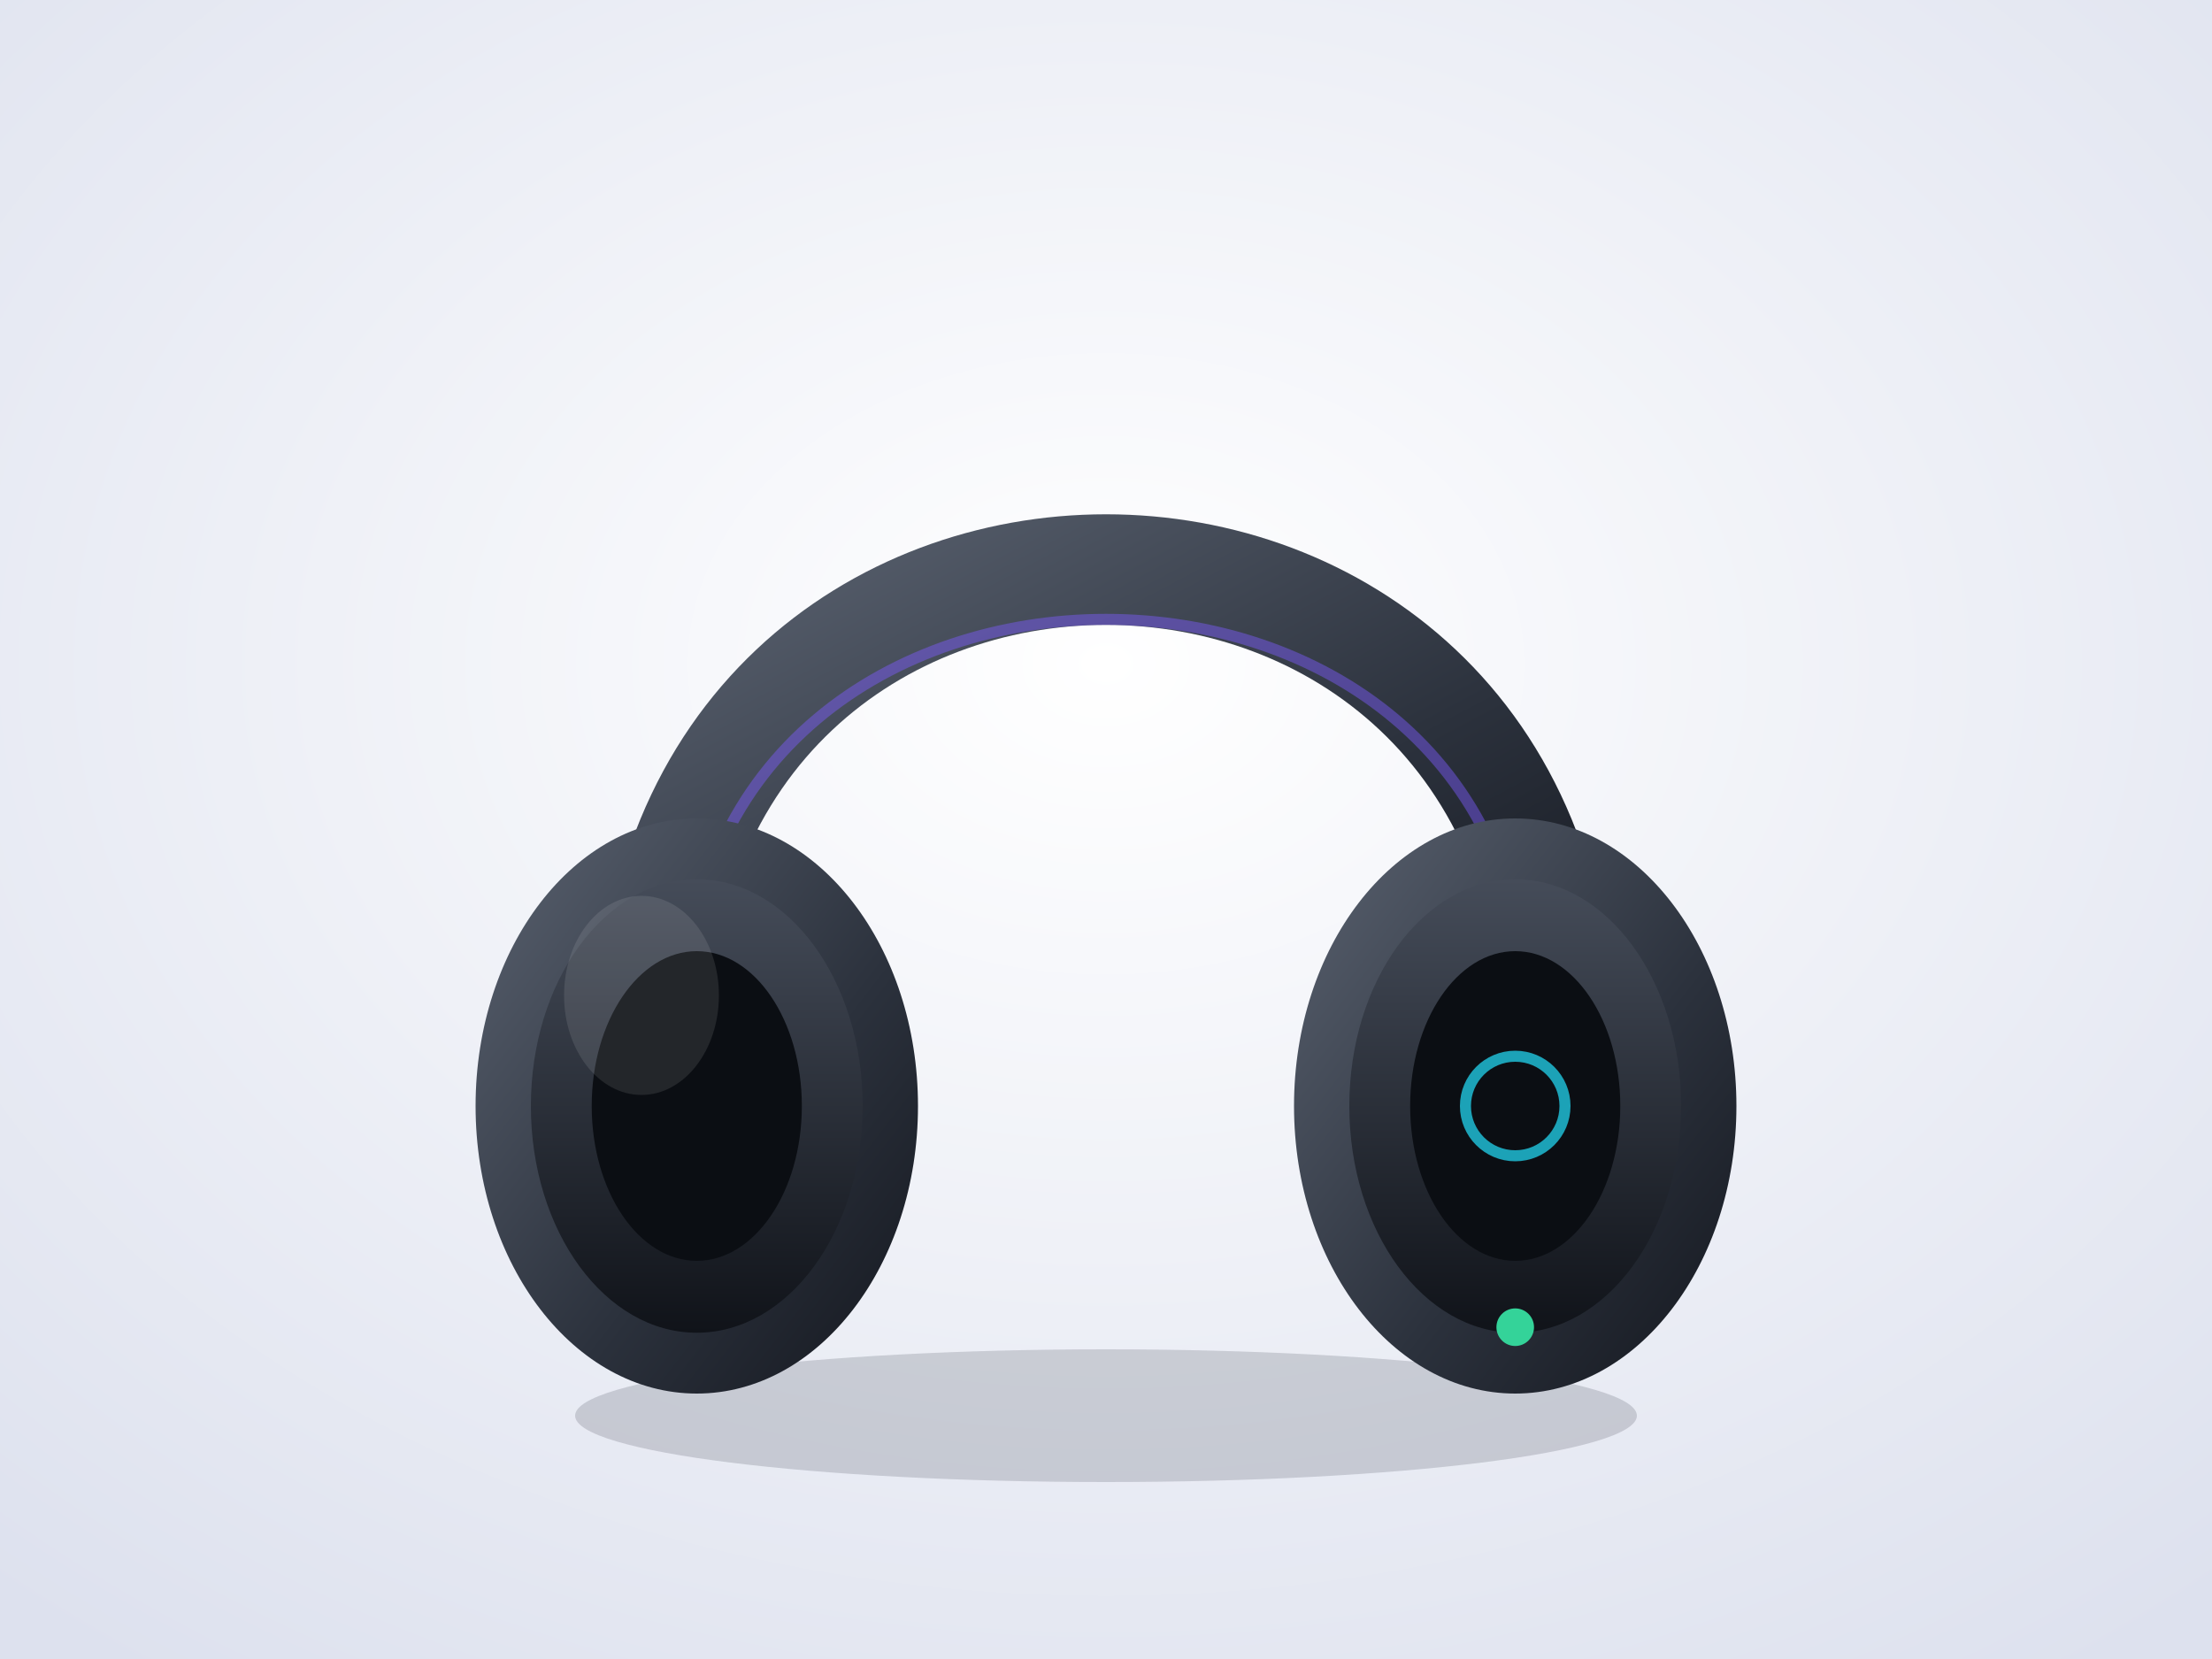
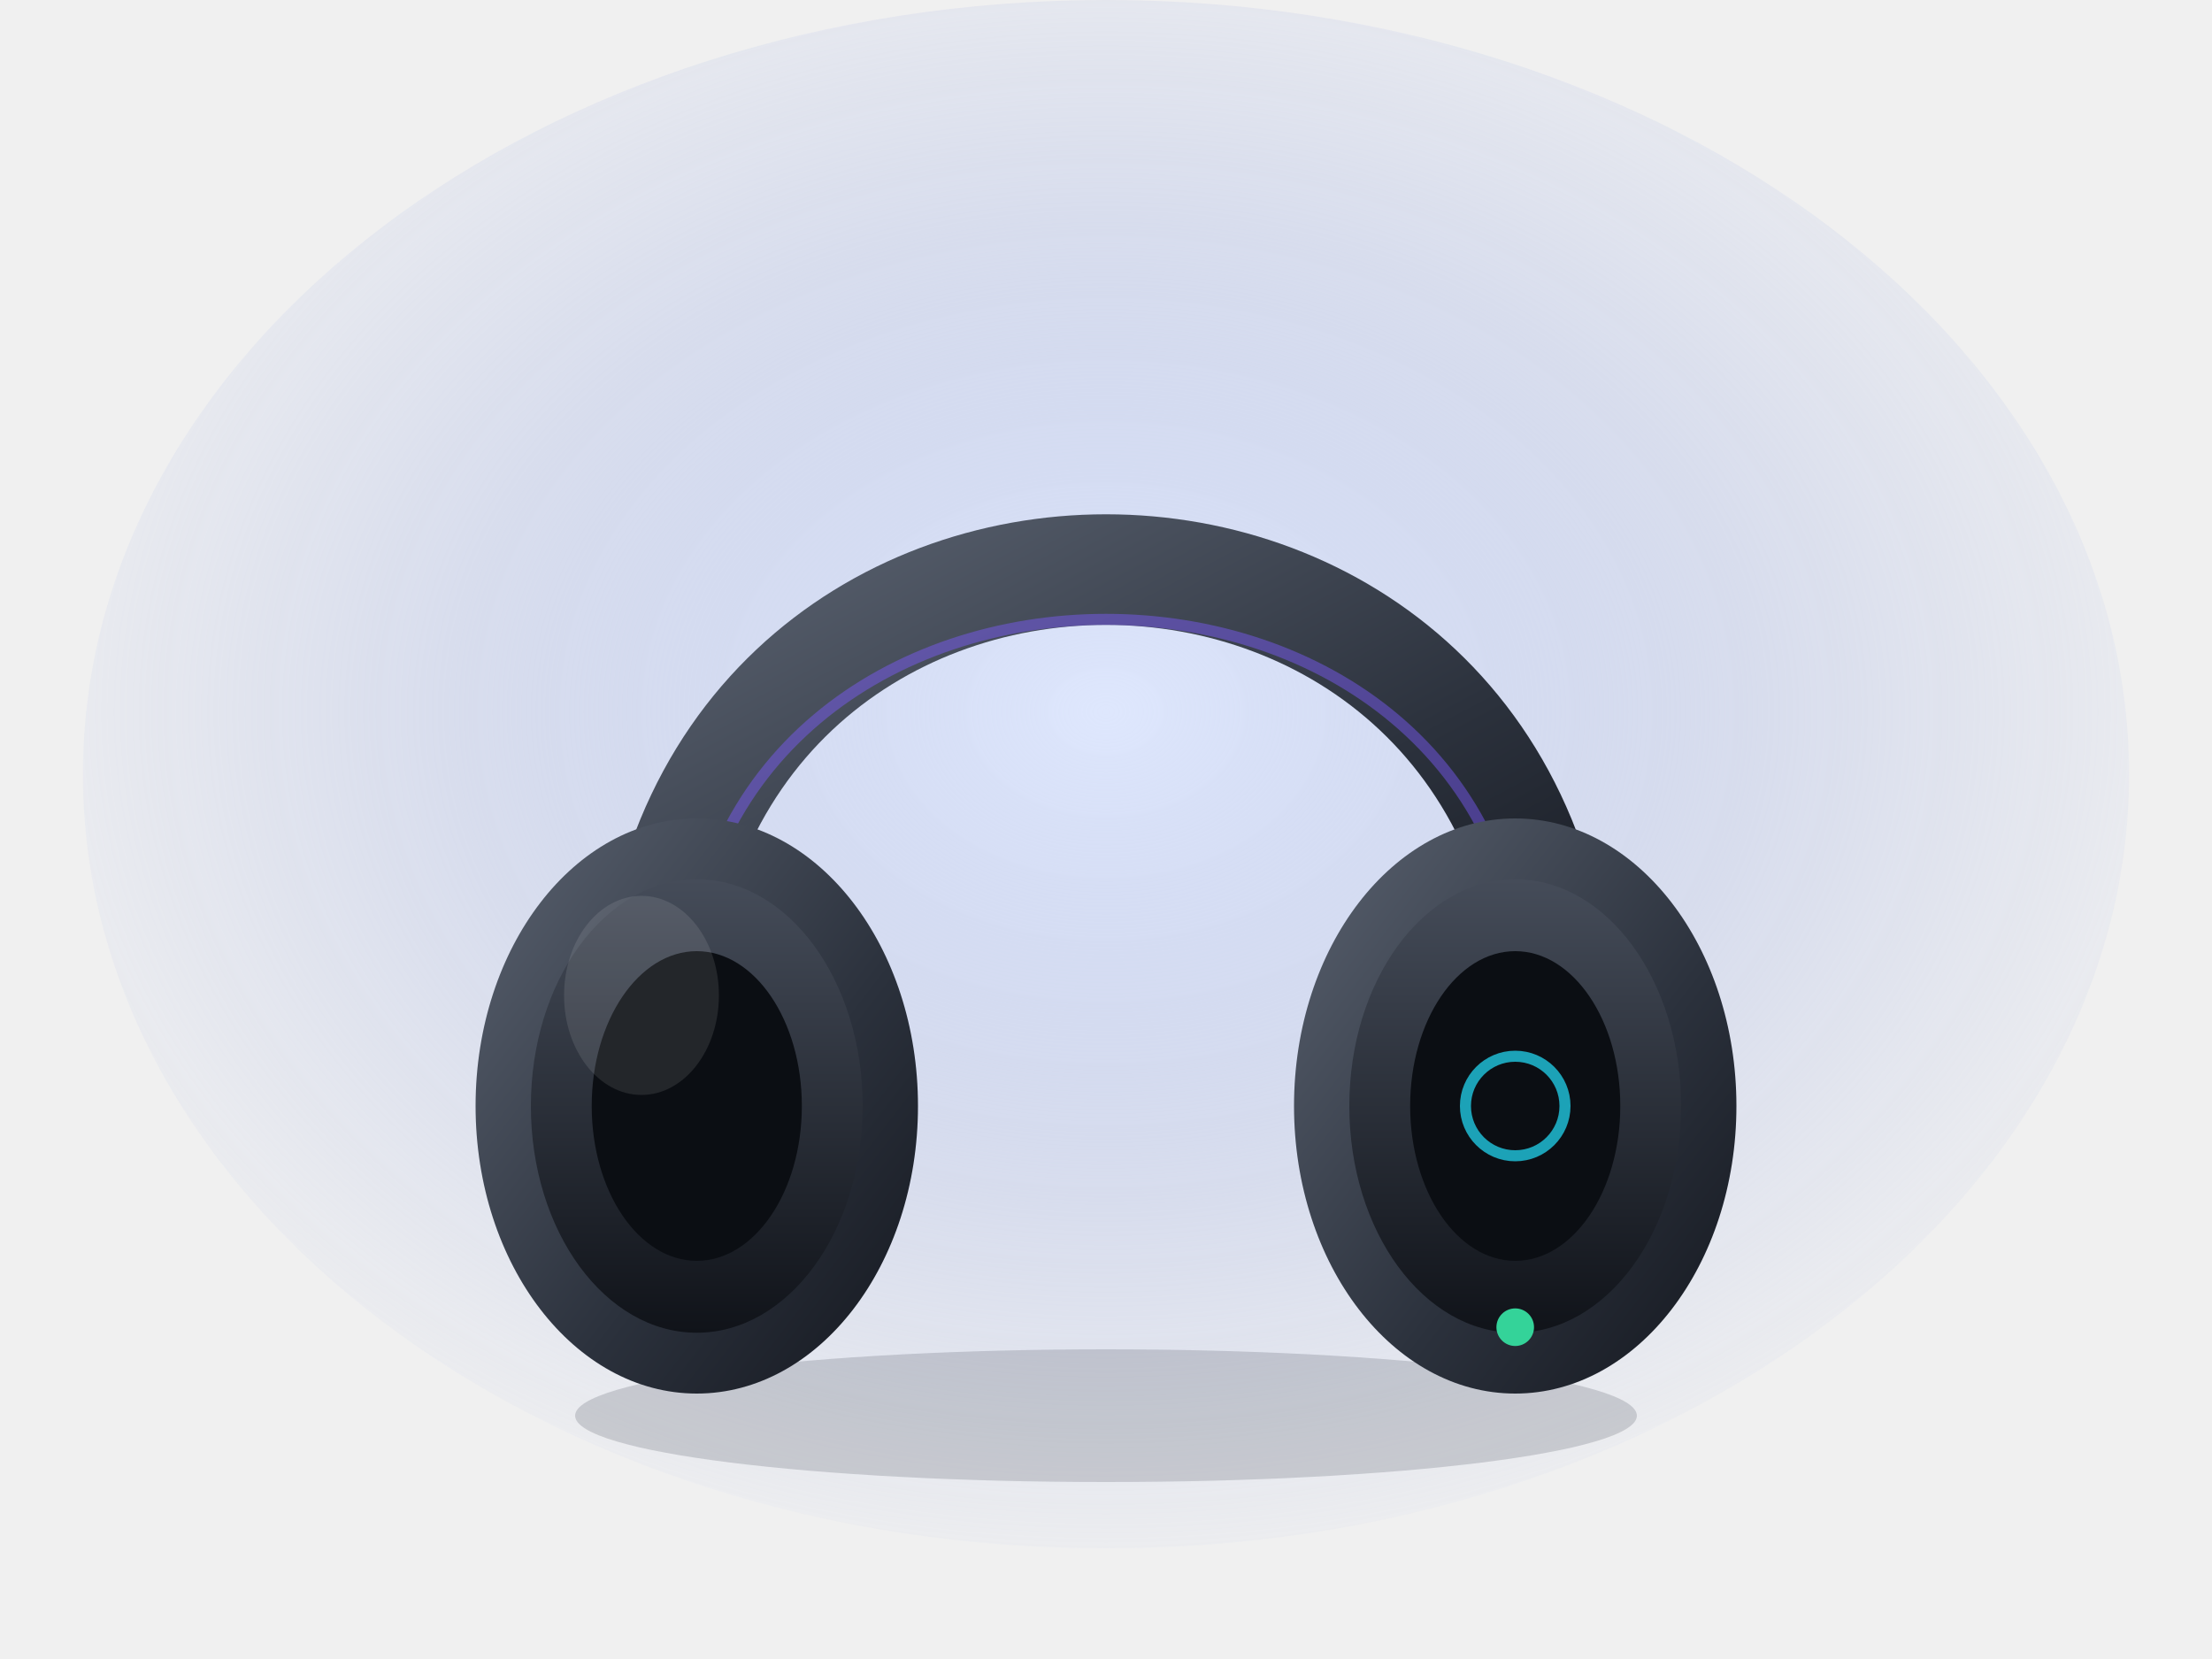
<svg xmlns="http://www.w3.org/2000/svg" viewBox="0 0 400 300" role="img" aria-label="Fone Bluetooth over-ear com cancelamento de ruído">
  <defs>
-     <radialGradient id="bg" cx="50%" cy="40%" r="75%">
-       <stop offset="0%" stop-color="#fff" />
-       <stop offset="100%" stop-color="#dde1ee" />
+     <radialGradient id="halo" cx="50%" cy="46%" r="58%">
+       <stop offset="0%" stop-color="#dce6ff" stop-opacity=".88" />
+       <stop offset="55%" stop-color="#aab9e8" stop-opacity=".34" />
+       <stop offset="100%" stop-color="#aab9e8" stop-opacity="0" />
    </radialGradient>
+   </defs>
+   <ellipse cx="200" cy="140" rx="185" ry="140" fill="url(#halo)" />
+   <defs>
    <linearGradient id="corpo" x1="0" y1="0" x2="1" y2="1">
      <stop offset="0%" stop-color="#5a6270" />
      <stop offset="60%" stop-color="#2b313c" />
      <stop offset="100%" stop-color="#14171e" />
    </linearGradient>
    <linearGradient id="almofada" x1="0" y1="0" x2="0" y2="1">
      <stop offset="0%" stop-color="#454c59" />
      <stop offset="100%" stop-color="#101319" />
    </linearGradient>
  </defs>
-   <rect width="400" height="300" fill="url(#bg)" />
  <ellipse cx="200" cy="256" rx="96" ry="12" fill="#0b1020" opacity=".16" />
  <path d="M118 190 C118 74 282 74 282 190" fill="none" stroke="url(#corpo)" stroke-width="20" stroke-linecap="round" />
  <path d="M124 184 C124 88 276 88 276 184" fill="none" stroke="#7c5cff" stroke-width="2" opacity=".45" />
  <ellipse cx="126" cy="200" rx="40" ry="52" fill="url(#corpo)" />
  <ellipse cx="126" cy="200" rx="30" ry="41" fill="url(#almofada)" />
  <ellipse cx="126" cy="200" rx="19" ry="28" fill="#0b0e13" />
  <ellipse cx="116" cy="180" rx="14" ry="18" fill="#fff" opacity=".1" />
  <ellipse cx="274" cy="200" rx="40" ry="52" fill="url(#corpo)" />
  <ellipse cx="274" cy="200" rx="30" ry="41" fill="url(#almofada)" />
  <ellipse cx="274" cy="200" rx="19" ry="28" fill="#0b0e13" />
  <circle cx="274" cy="200" r="9" fill="none" stroke="#22d3ee" stroke-width="2" opacity=".75" />
  <circle cx="274" cy="240" r="3.4" fill="#34d399" />
</svg>
